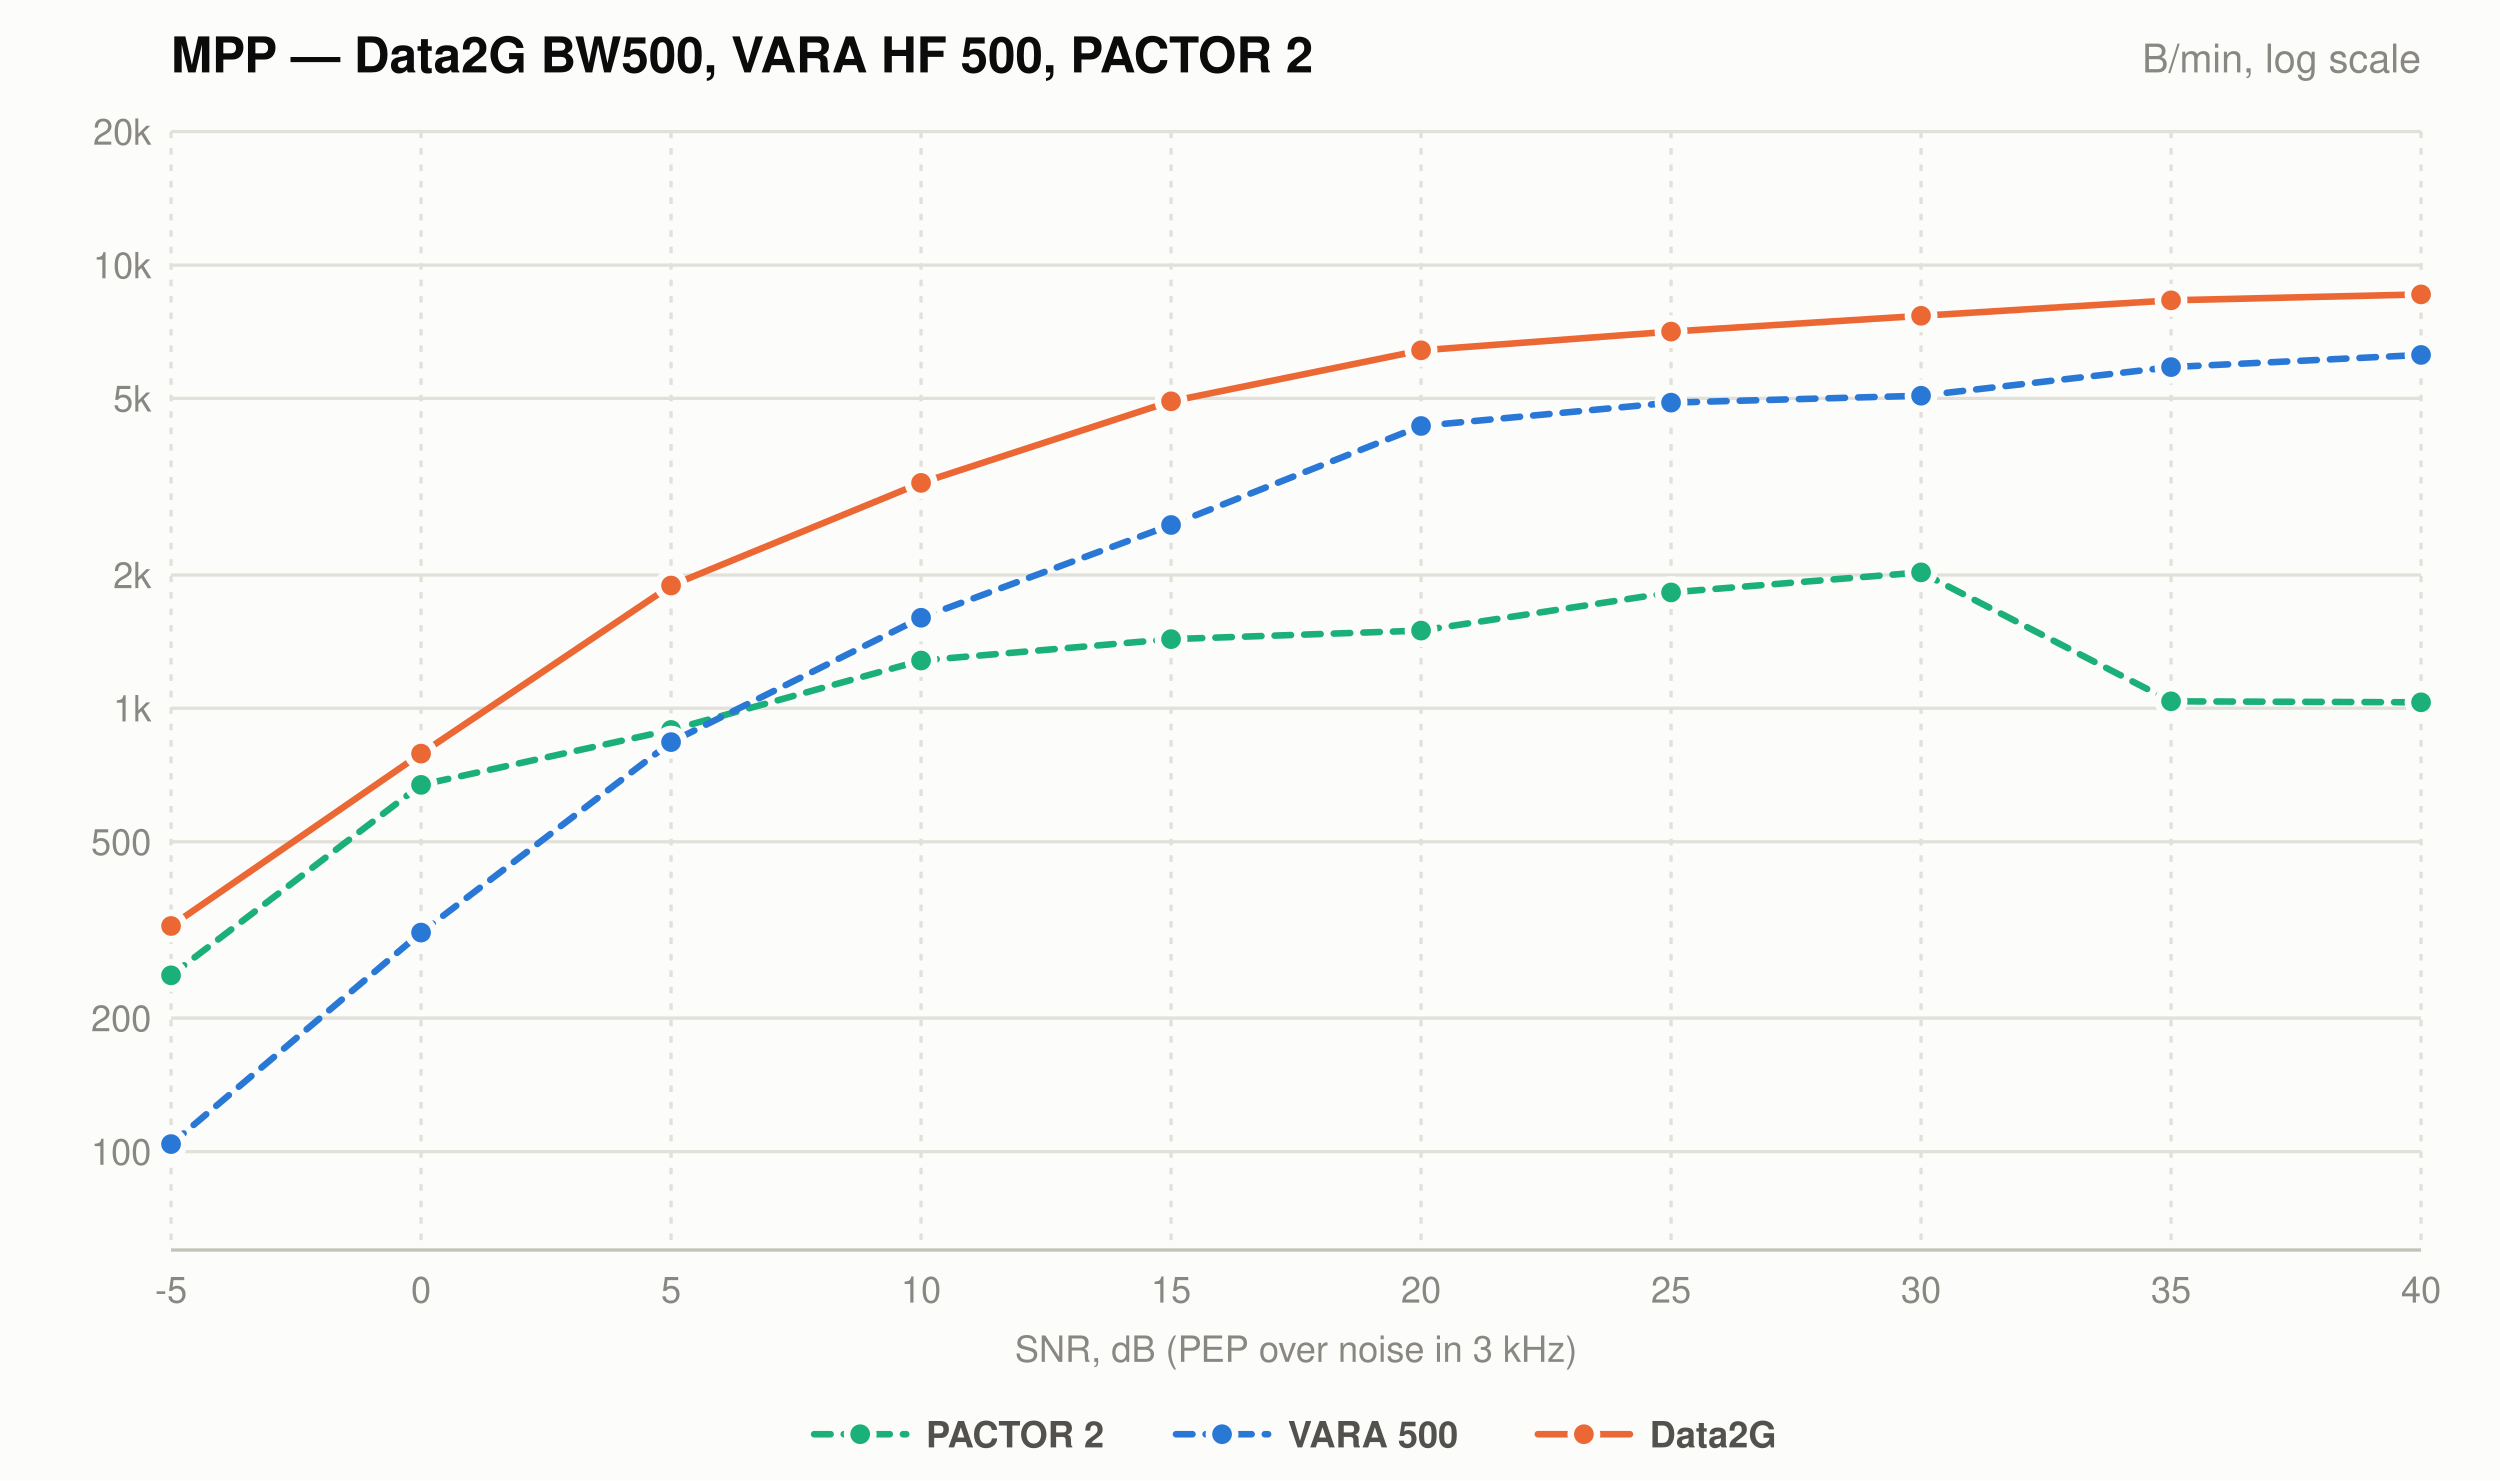
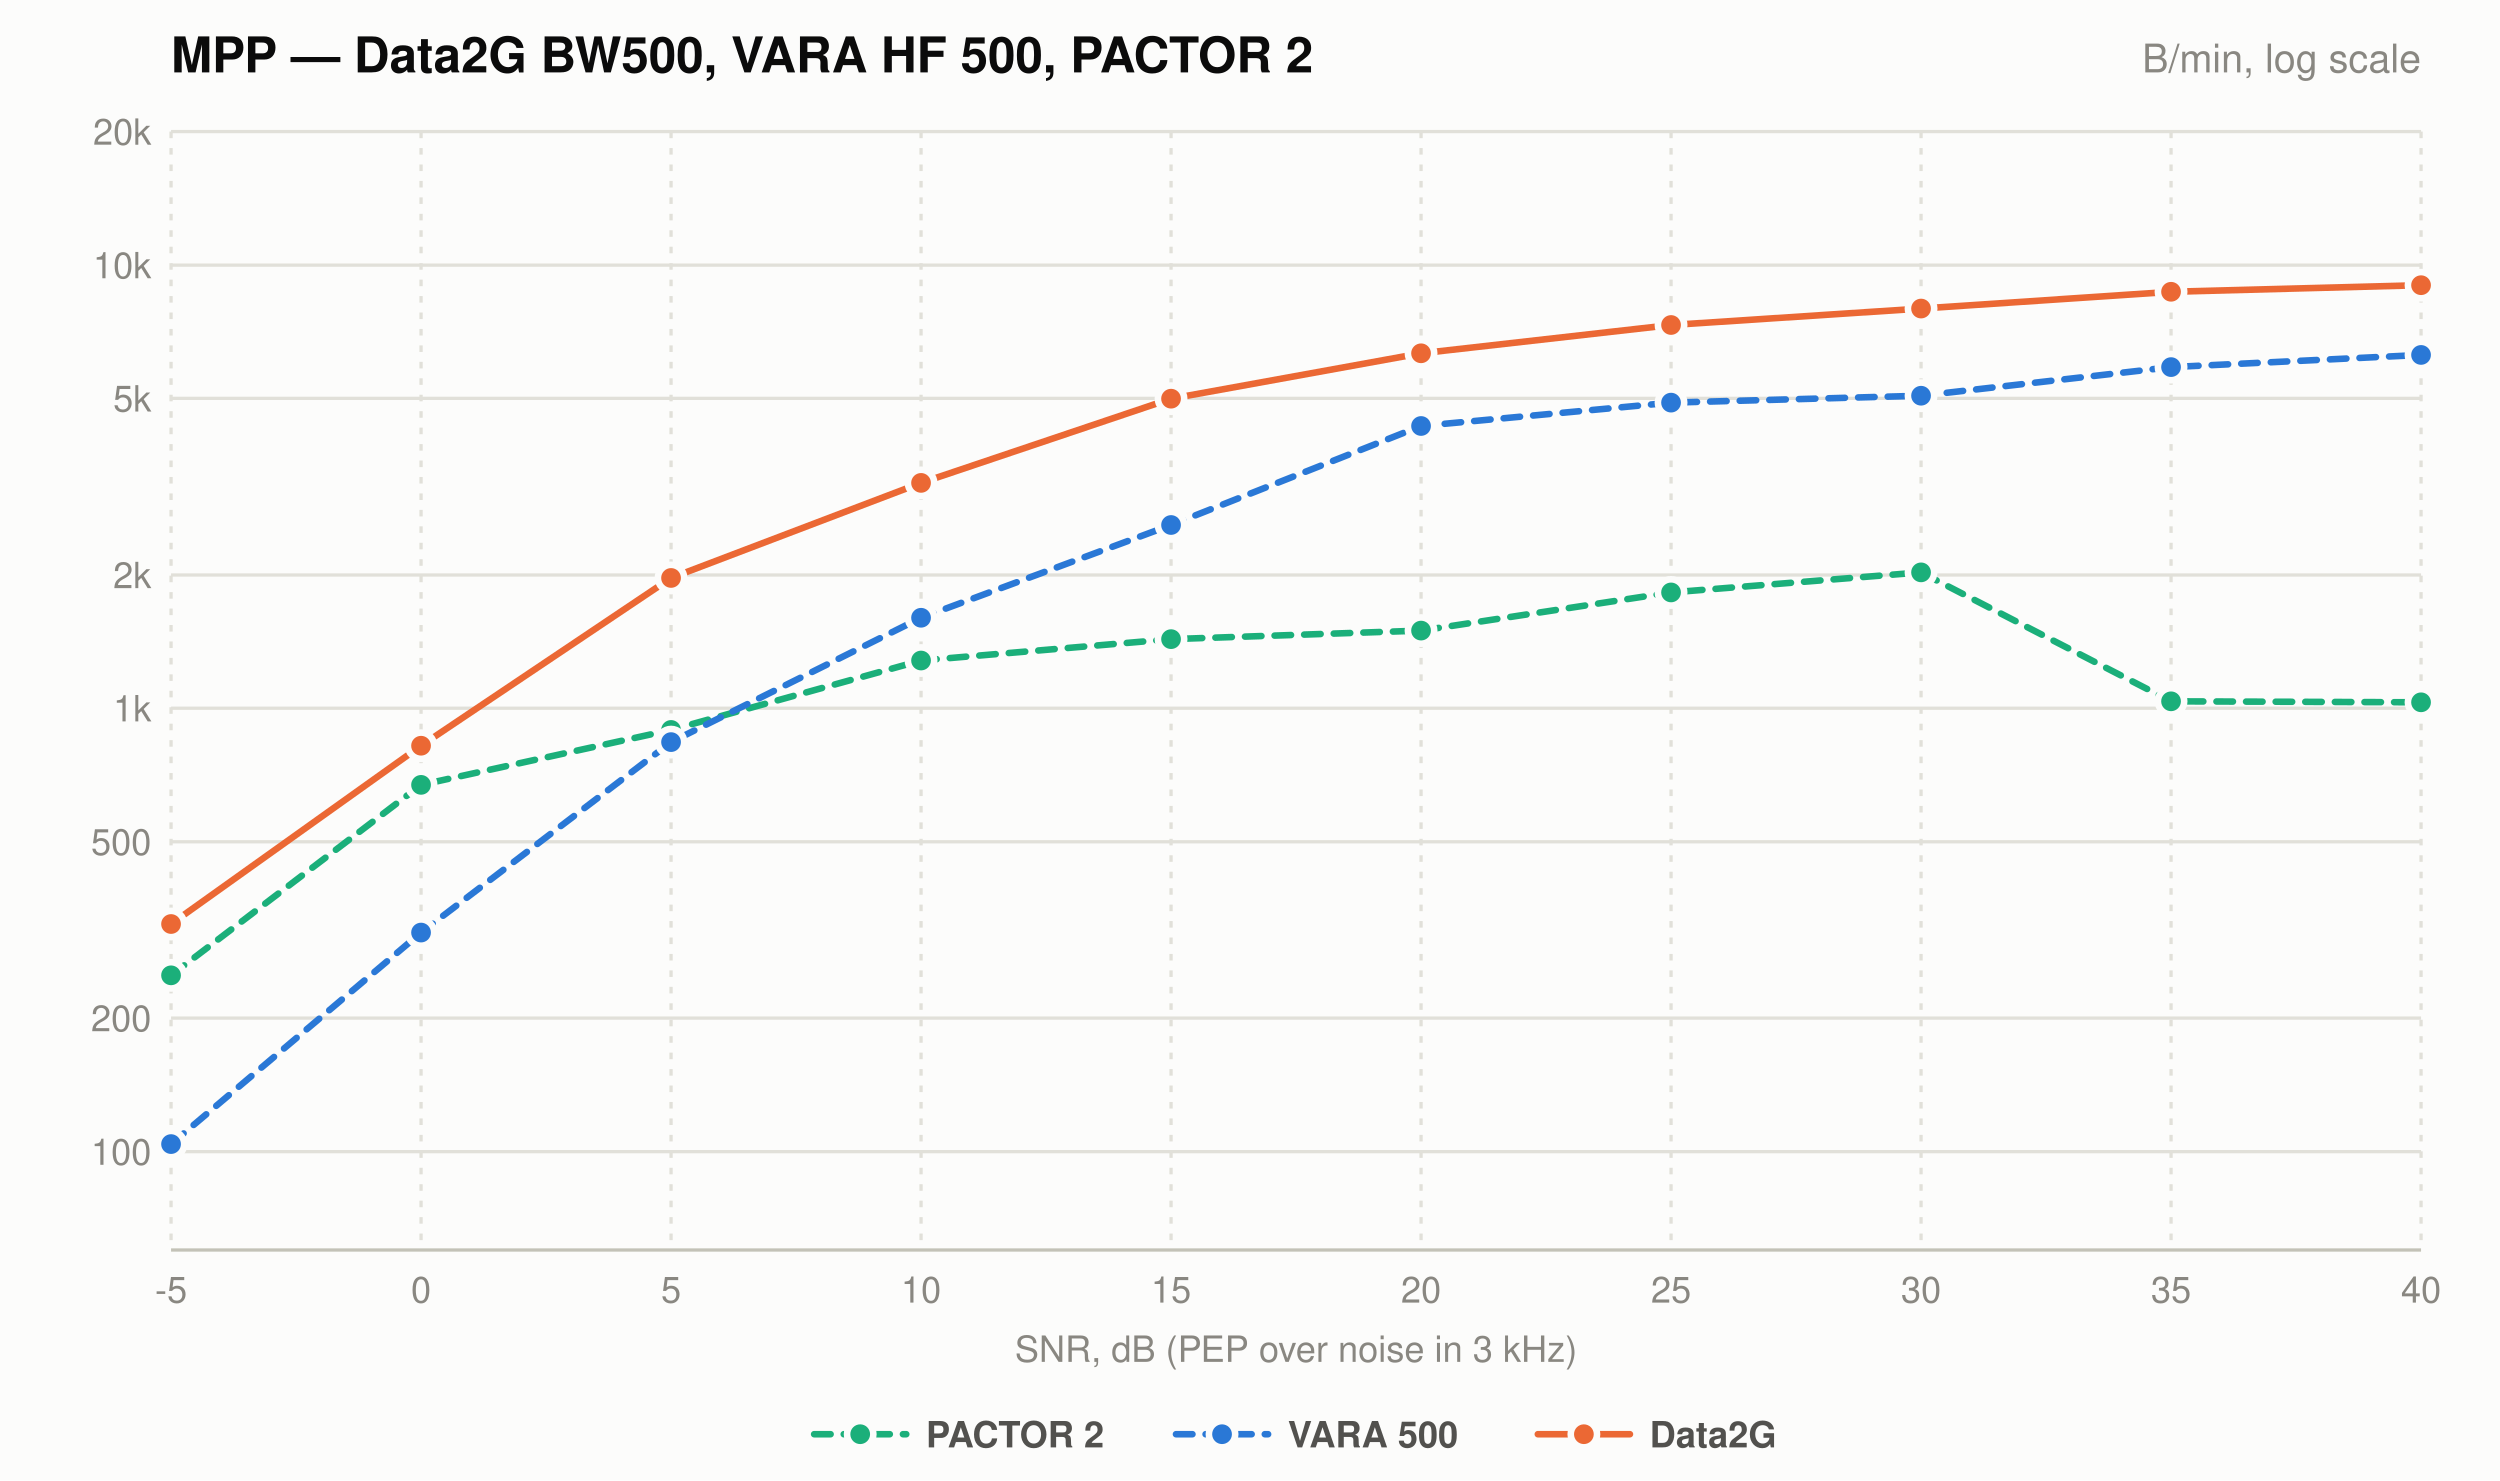
<svg xmlns="http://www.w3.org/2000/svg" viewBox="0 0 760 450" width="760" height="450" font-family="-apple-system, BlinkMacSystemFont, 'Segoe UI', Helvetica, Arial, sans-serif">
  <rect width="760" height="450" fill="#fcfcfb" />
  <text x="52" y="22" font-size="15" font-weight="600" fill="#0b0b0b">MPP — Data2G BW500, VARA HF 500, PACTOR 2</text>
  <text x="736" y="22" font-size="12" fill="#898781" text-anchor="end">B/min, log scale</text>
  <line x1="52" x2="736" y1="350.1" y2="350.1" stroke="#e1e0d9" />
  <text x="46" y="354.1" font-size="11" fill="#898781" text-anchor="end">100</text>
  <line x1="52" x2="736" y1="309.5" y2="309.5" stroke="#e1e0d9" />
  <text x="46" y="313.5" font-size="11" fill="#898781" text-anchor="end">200</text>
  <line x1="52" x2="736" y1="255.9" y2="255.9" stroke="#e1e0d9" />
  <text x="46" y="259.9" font-size="11" fill="#898781" text-anchor="end">500</text>
  <line x1="52" x2="736" y1="215.3" y2="215.3" stroke="#e1e0d9" />
  <text x="46" y="219.3" font-size="11" fill="#898781" text-anchor="end">1k</text>
  <line x1="52" x2="736" y1="174.8" y2="174.8" stroke="#e1e0d9" />
  <text x="46" y="178.8" font-size="11" fill="#898781" text-anchor="end">2k</text>
  <line x1="52" x2="736" y1="121.1" y2="121.1" stroke="#e1e0d9" />
  <text x="46" y="125.1" font-size="11" fill="#898781" text-anchor="end">5k</text>
  <line x1="52" x2="736" y1="80.6" y2="80.6" stroke="#e1e0d9" />
  <text x="46" y="84.6" font-size="11" fill="#898781" text-anchor="end">10k</text>
  <line x1="52" x2="736" y1="40.0" y2="40.0" stroke="#e1e0d9" />
  <text x="46" y="44.0" font-size="11" fill="#898781" text-anchor="end">20k</text>
  <line x1="52.0" x2="52.0" y1="40" y2="380" stroke="#e1e0d9" stroke-dasharray="2 3" />
  <text x="52.0" y="396" font-size="11" fill="#898781" text-anchor="middle">-5</text>
  <line x1="128.0" x2="128.0" y1="40" y2="380" stroke="#e1e0d9" stroke-dasharray="2 3" />
  <text x="128.0" y="396" font-size="11" fill="#898781" text-anchor="middle">0</text>
  <line x1="204.0" x2="204.0" y1="40" y2="380" stroke="#e1e0d9" stroke-dasharray="2 3" />
  <text x="204.0" y="396" font-size="11" fill="#898781" text-anchor="middle">5</text>
  <line x1="280.0" x2="280.0" y1="40" y2="380" stroke="#e1e0d9" stroke-dasharray="2 3" />
  <text x="280.0" y="396" font-size="11" fill="#898781" text-anchor="middle">10</text>
  <line x1="356.0" x2="356.0" y1="40" y2="380" stroke="#e1e0d9" stroke-dasharray="2 3" />
  <text x="356.0" y="396" font-size="11" fill="#898781" text-anchor="middle">15</text>
  <line x1="432.0" x2="432.0" y1="40" y2="380" stroke="#e1e0d9" stroke-dasharray="2 3" />
  <text x="432.0" y="396" font-size="11" fill="#898781" text-anchor="middle">20</text>
  <line x1="508.0" x2="508.0" y1="40" y2="380" stroke="#e1e0d9" stroke-dasharray="2 3" />
  <text x="508.0" y="396" font-size="11" fill="#898781" text-anchor="middle">25</text>
  <line x1="584.0" x2="584.0" y1="40" y2="380" stroke="#e1e0d9" stroke-dasharray="2 3" />
  <text x="584.0" y="396" font-size="11" fill="#898781" text-anchor="middle">30</text>
  <line x1="660.0" x2="660.0" y1="40" y2="380" stroke="#e1e0d9" stroke-dasharray="2 3" />
  <text x="660.0" y="396" font-size="11" fill="#898781" text-anchor="middle">35</text>
  <line x1="736.0" x2="736.0" y1="40" y2="380" stroke="#e1e0d9" stroke-dasharray="2 3" />
  <text x="736.0" y="396" font-size="11" fill="#898781" text-anchor="middle">40</text>
  <line x1="52" x2="736" y1="380" y2="380" stroke="#c3c2b7" />
  <text x="394.0" y="414" font-size="11" fill="#898781" text-anchor="middle">SNR, dB (PEP over noise in 3 kHz)</text>
  <path d="M52.0,296.5L128.0,238.6L204.0,221.9L280.0,200.8L356.0,194.3L432.0,191.7L508.0,180.1L584.0,174.0L660.0,213.2L736.0,213.5" fill="none" stroke="#1baf7a" stroke-width="2" stroke-linejoin="round" stroke-linecap="round" stroke-dasharray="5 4" />
  <circle cx="52.0" cy="296.5" r="4" fill="#1baf7a" stroke="#fcfcfb" stroke-width="2" />
  <circle cx="128.0" cy="238.6" r="4" fill="#1baf7a" stroke="#fcfcfb" stroke-width="2" />
  <circle cx="204.0" cy="221.9" r="4" fill="#1baf7a" stroke="#fcfcfb" stroke-width="2" />
  <circle cx="280.0" cy="200.8" r="4" fill="#1baf7a" stroke="#fcfcfb" stroke-width="2" />
  <circle cx="356.0" cy="194.3" r="4" fill="#1baf7a" stroke="#fcfcfb" stroke-width="2" />
  <circle cx="432.0" cy="191.7" r="4" fill="#1baf7a" stroke="#fcfcfb" stroke-width="2" />
  <circle cx="508.0" cy="180.1" r="4" fill="#1baf7a" stroke="#fcfcfb" stroke-width="2" />
  <circle cx="584.0" cy="174.0" r="4" fill="#1baf7a" stroke="#fcfcfb" stroke-width="2" />
  <circle cx="660.0" cy="213.2" r="4" fill="#1baf7a" stroke="#fcfcfb" stroke-width="2" />
  <circle cx="736.0" cy="213.5" r="4" fill="#1baf7a" stroke="#fcfcfb" stroke-width="2" />
  <path d="M52.0,347.8L128.0,283.5L204.0,225.6L280.0,187.8L356.0,159.6L432.0,129.5L508.0,122.4L584.0,120.3L660.0,111.6L736.0,107.9" fill="none" stroke="#2a78d6" stroke-width="2" stroke-linejoin="round" stroke-linecap="round" stroke-dasharray="5 4" />
  <circle cx="52.0" cy="347.8" r="4" fill="#2a78d6" stroke="#fcfcfb" stroke-width="2" />
  <circle cx="128.0" cy="283.5" r="4" fill="#2a78d6" stroke="#fcfcfb" stroke-width="2" />
  <circle cx="204.0" cy="225.6" r="4" fill="#2a78d6" stroke="#fcfcfb" stroke-width="2" />
  <circle cx="280.0" cy="187.8" r="4" fill="#2a78d6" stroke="#fcfcfb" stroke-width="2" />
  <circle cx="356.0" cy="159.6" r="4" fill="#2a78d6" stroke="#fcfcfb" stroke-width="2" />
  <circle cx="432.0" cy="129.5" r="4" fill="#2a78d6" stroke="#fcfcfb" stroke-width="2" />
  <circle cx="508.0" cy="122.4" r="4" fill="#2a78d6" stroke="#fcfcfb" stroke-width="2" />
  <circle cx="584.0" cy="120.3" r="4" fill="#2a78d6" stroke="#fcfcfb" stroke-width="2" />
  <circle cx="660.0" cy="111.6" r="4" fill="#2a78d6" stroke="#fcfcfb" stroke-width="2" />
  <circle cx="736.0" cy="107.9" r="4" fill="#2a78d6" stroke="#fcfcfb" stroke-width="2" />
-   <path d="M52.0,281.5L128.0,229.1L204.0,178.0L280.0,146.8L356.0,122.0L432.0,106.5L508.0,100.8L584.0,96.0L660.0,91.3L736.0,89.5" fill="none" stroke="#eb6834" stroke-width="2" stroke-linejoin="round" stroke-linecap="round" />
-   <circle cx="52.0" cy="281.5" r="4" fill="#eb6834" stroke="#fcfcfb" stroke-width="2" />
-   <circle cx="128.0" cy="229.1" r="4" fill="#eb6834" stroke="#fcfcfb" stroke-width="2" />
-   <circle cx="204.0" cy="178.0" r="4" fill="#eb6834" stroke="#fcfcfb" stroke-width="2" />
+   <path d="M52.0,280.9L128.0,226.7L204.0,175.7L280.0,146.8L356.0,121.2L432.0,107.4L508.0,98.8L584.0,93.8L660.0,88.7L736.0,86.7" fill="none" stroke="#eb6834" stroke-width="2" stroke-linejoin="round" stroke-linecap="round" />
+   <circle cx="52.0" cy="280.9" r="4" fill="#eb6834" stroke="#fcfcfb" stroke-width="2" />
+   <circle cx="128.0" cy="226.7" r="4" fill="#eb6834" stroke="#fcfcfb" stroke-width="2" />
+   <circle cx="204.0" cy="175.7" r="4" fill="#eb6834" stroke="#fcfcfb" stroke-width="2" />
  <circle cx="280.0" cy="146.8" r="4" fill="#eb6834" stroke="#fcfcfb" stroke-width="2" />
-   <circle cx="356.0" cy="122.0" r="4" fill="#eb6834" stroke="#fcfcfb" stroke-width="2" />
-   <circle cx="432.0" cy="106.5" r="4" fill="#eb6834" stroke="#fcfcfb" stroke-width="2" />
-   <circle cx="508.0" cy="100.8" r="4" fill="#eb6834" stroke="#fcfcfb" stroke-width="2" />
-   <circle cx="584.0" cy="96.0" r="4" fill="#eb6834" stroke="#fcfcfb" stroke-width="2" />
-   <circle cx="660.0" cy="91.3" r="4" fill="#eb6834" stroke="#fcfcfb" stroke-width="2" />
-   <circle cx="736.0" cy="89.5" r="4" fill="#eb6834" stroke="#fcfcfb" stroke-width="2" />
+   <circle cx="356.0" cy="121.2" r="4" fill="#eb6834" stroke="#fcfcfb" stroke-width="2" />
+   <circle cx="432.0" cy="107.4" r="4" fill="#eb6834" stroke="#fcfcfb" stroke-width="2" />
+   <circle cx="508.0" cy="98.8" r="4" fill="#eb6834" stroke="#fcfcfb" stroke-width="2" />
+   <circle cx="584.0" cy="93.8" r="4" fill="#eb6834" stroke="#fcfcfb" stroke-width="2" />
+   <circle cx="660.0" cy="88.7" r="4" fill="#eb6834" stroke="#fcfcfb" stroke-width="2" />
+   <circle cx="736.0" cy="86.7" r="4" fill="#eb6834" stroke="#fcfcfb" stroke-width="2" />
  <line x1="247.5" x2="275.5" y1="436" y2="436" stroke="#1baf7a" stroke-width="2" stroke-linecap="round" stroke-dasharray="5 4" />
  <circle cx="261.5" cy="436" r="4" fill="#1baf7a" stroke="#fcfcfb" stroke-width="2" />
  <text x="281.5" y="440" font-size="11" font-weight="600" fill="#52514e">PACTOR 2</text>
  <line x1="357.5" x2="385.5" y1="436" y2="436" stroke="#2a78d6" stroke-width="2" stroke-linecap="round" stroke-dasharray="5 4" />
  <circle cx="371.5" cy="436" r="4" fill="#2a78d6" stroke="#fcfcfb" stroke-width="2" />
  <text x="391.5" y="440" font-size="11" font-weight="600" fill="#52514e">VARA 500</text>
  <line x1="467.5" x2="495.5" y1="436" y2="436" stroke="#eb6834" stroke-width="2" stroke-linecap="round" />
  <circle cx="481.5" cy="436" r="4" fill="#eb6834" stroke="#fcfcfb" stroke-width="2" />
  <text x="501.5" y="440" font-size="11" font-weight="600" fill="#52514e">Data2G</text>
</svg>
